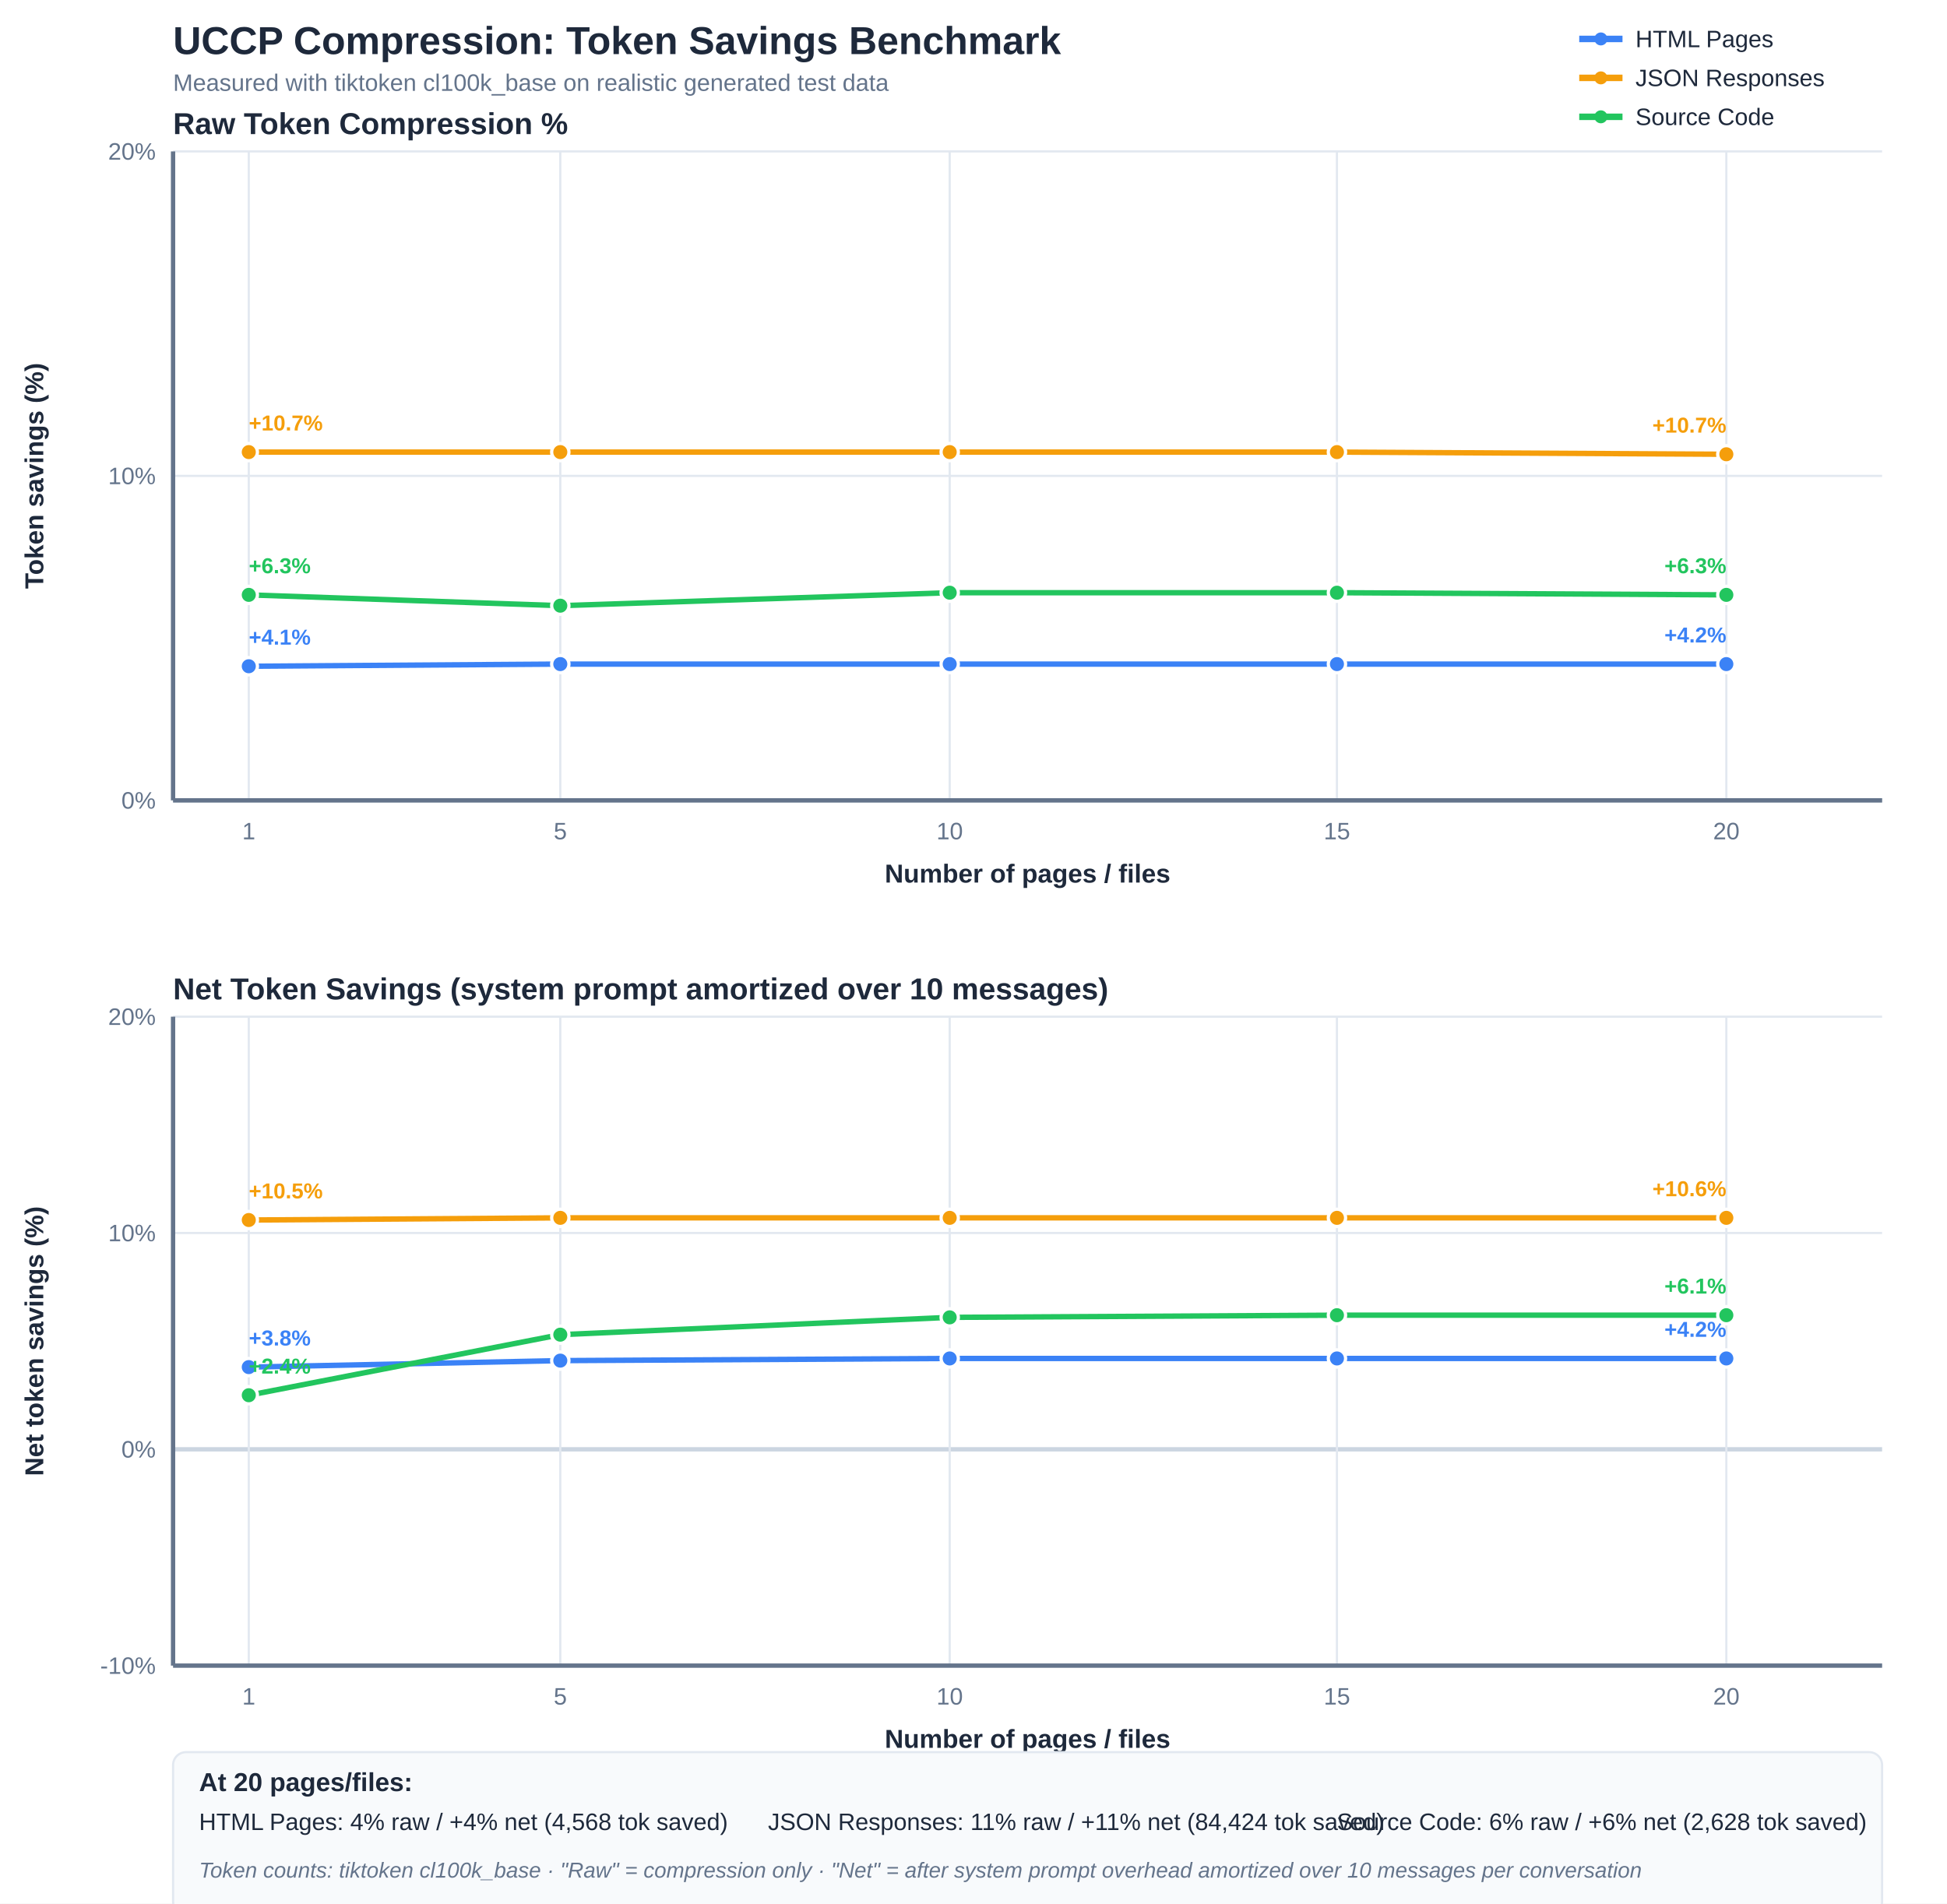
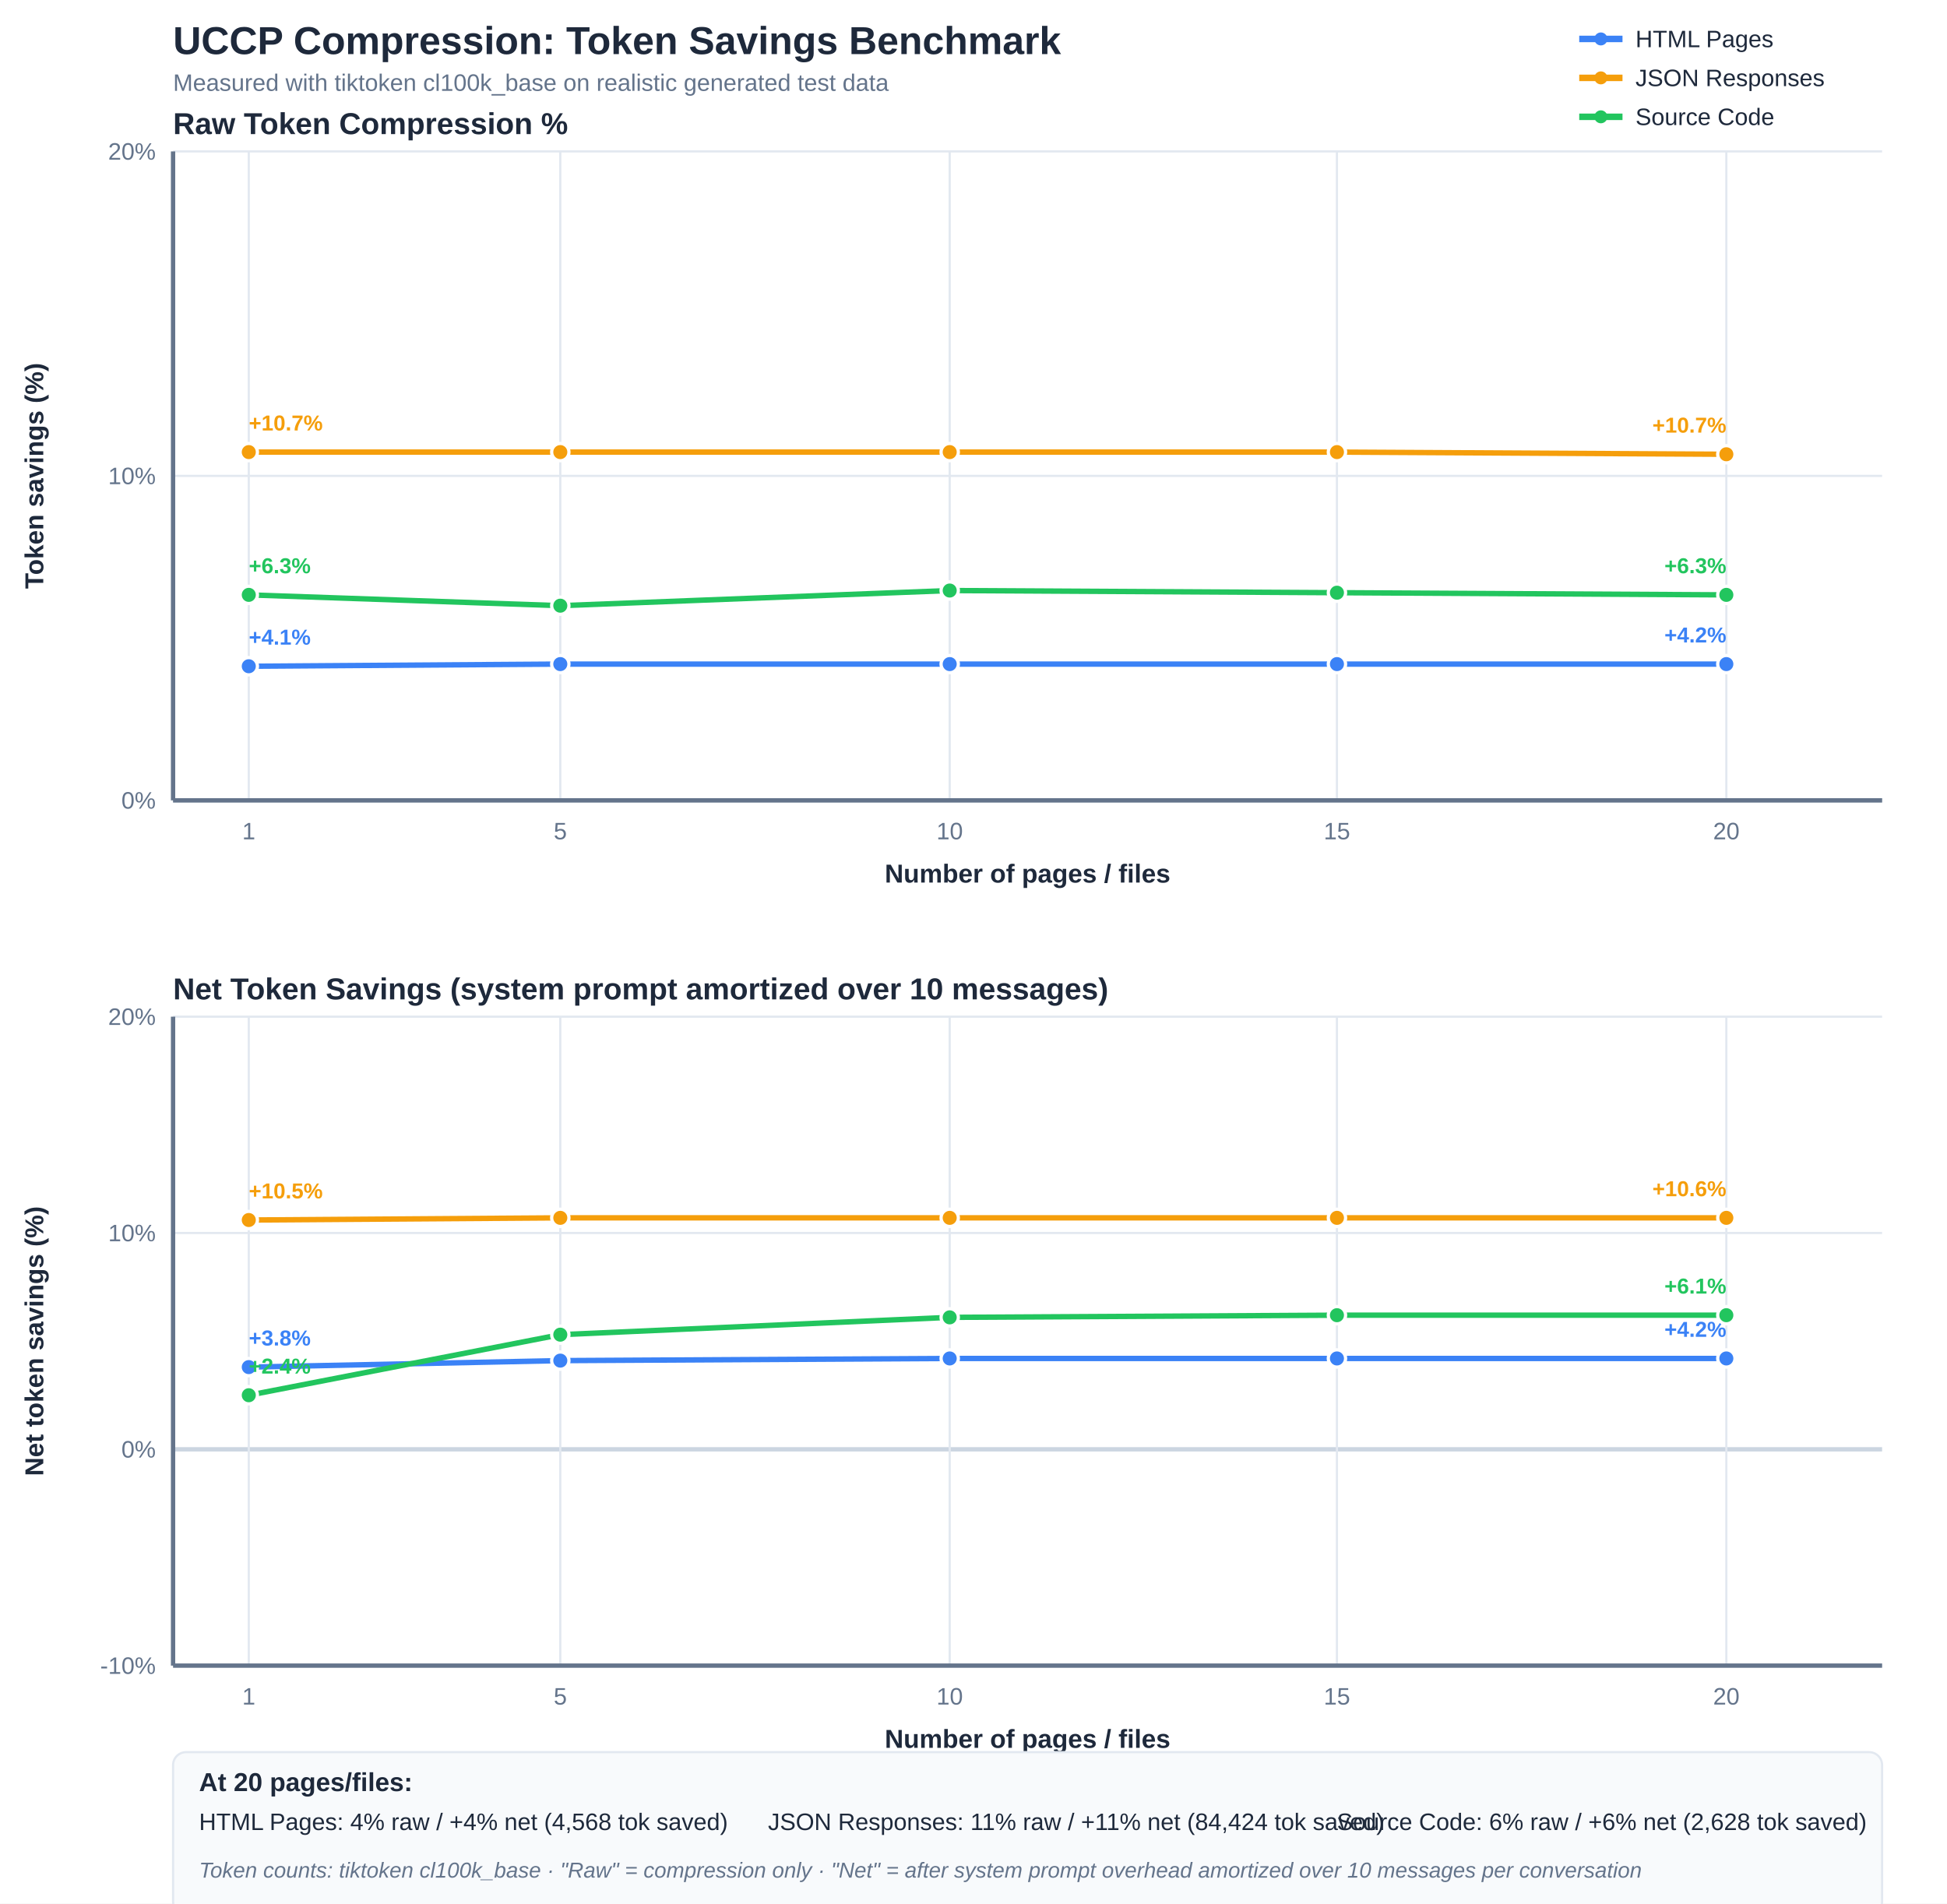
<svg xmlns="http://www.w3.org/2000/svg" width="900" height="880" viewBox="0 0 900 880">
  <rect width="900" height="880" fill="#ffffff" />
  <style>
    .title { font-family: Arial, Helvetica, sans-serif; font-size: 18px; font-weight: bold; fill: #1e293b; }
    .chart-title { font-family: Arial, Helvetica, sans-serif; font-size: 14px; font-weight: bold; fill: #1e293b; }
    .subtitle { font-family: Arial, Helvetica, sans-serif; font-size: 11px; fill: #64748b; }
    .axis-label { font-family: Arial, Helvetica, sans-serif; font-size: 11px; fill: #64748b; }
    .axis-title { font-family: Arial, Helvetica, sans-serif; font-size: 12px; fill: #1e293b; font-weight: bold; }
    .legend-text { font-family: Arial, Helvetica, sans-serif; font-size: 11px; fill: #1e293b; }
    .note { font-family: Arial, Helvetica, sans-serif; font-size: 10px; fill: #64748b; font-style: italic; }
    .data-label { font-family: Arial, Helvetica, sans-serif; font-size: 10px; font-weight: bold; }
    .summary-title { font-family: Arial, Helvetica, sans-serif; font-size: 12px; font-weight: bold; fill: #1e293b; }
    .summary-text { font-family: Arial, Helvetica, sans-serif; font-size: 11px; fill: #1e293b; }
  </style>
  <text x="80" y="25" class="title">UCCP Compression: Token Savings Benchmark</text>
  <text x="80" y="42" class="subtitle">Measured with tiktoken cl100k_base on realistic generated test data</text>
  <line x1="730" y1="18" x2="750" y2="18" stroke="#3b82f6" stroke-width="3" />
  <circle cx="740" cy="18" r="3" fill="#3b82f6" />
  <text x="756" y="18" class="legend-text" dominant-baseline="central">HTML Pages</text>
  <line x1="730" y1="36" x2="750" y2="36" stroke="#f59e0b" stroke-width="3" />
  <circle cx="740" cy="36" r="3" fill="#f59e0b" />
  <text x="756" y="36" class="legend-text" dominant-baseline="central">JSON Responses</text>
  <line x1="730" y1="54" x2="750" y2="54" stroke="#22c55e" stroke-width="3" />
  <circle cx="740" cy="54" r="3" fill="#22c55e" />
  <text x="756" y="54" class="legend-text" dominant-baseline="central">Source Code</text>
  <text x="80" y="62" class="chart-title">Raw Token Compression %</text>
  <line x1="80" y1="370" x2="870" y2="370" stroke="#cbd5e1" stroke-width="2" />
  <text x="72" y="370" class="axis-label" text-anchor="end" dominant-baseline="central">0%</text>
  <line x1="80" y1="220" x2="870" y2="220" stroke="#e2e8f0" stroke-width="1" />
  <text x="72" y="220" class="axis-label" text-anchor="end" dominant-baseline="central">10%</text>
  <line x1="80" y1="70" x2="870" y2="70" stroke="#e2e8f0" stroke-width="1" />
  <text x="72" y="70" class="axis-label" text-anchor="end" dominant-baseline="central">20%</text>
  <line x1="115" y1="70" x2="115" y2="370" stroke="#e2e8f0" stroke-width="1" />
  <text x="115" y="388" class="axis-label" text-anchor="middle">1</text>
  <line x1="259" y1="70" x2="259" y2="370" stroke="#e2e8f0" stroke-width="1" />
  <text x="259" y="388" class="axis-label" text-anchor="middle">5</text>
  <line x1="439" y1="70" x2="439" y2="370" stroke="#e2e8f0" stroke-width="1" />
  <text x="439" y="388" class="axis-label" text-anchor="middle">10</text>
  <line x1="618" y1="70" x2="618" y2="370" stroke="#e2e8f0" stroke-width="1" />
  <text x="618" y="388" class="axis-label" text-anchor="middle">15</text>
  <line x1="798" y1="70" x2="798" y2="370" stroke="#e2e8f0" stroke-width="1" />
  <text x="798" y="388" class="axis-label" text-anchor="middle">20</text>
  <text x="475" y="408" class="axis-title" text-anchor="middle">Number of pages / files</text>
  <text x="20" y="220" class="axis-title" text-anchor="middle" transform="rotate(-90 20 220)">Token savings (%)</text>
  <line x1="80" y1="70" x2="80" y2="370" stroke="#64748b" stroke-width="2" />
  <line x1="80" y1="370" x2="870" y2="370" stroke="#64748b" stroke-width="2" />
  <polyline points="115,308 259,307 439,307 618,307 798,307" fill="none" stroke="#3b82f6" stroke-width="2.5" stroke-linejoin="round" />
  <circle cx="115" cy="308" r="4" fill="#3b82f6" stroke="white" stroke-width="1.5" />
  <text x="115" y="298" class="data-label" fill="#3b82f6" text-anchor="start">+4.1%</text>
  <circle cx="259" cy="307" r="4" fill="#3b82f6" stroke="white" stroke-width="1.5" />
  <circle cx="439" cy="307" r="4" fill="#3b82f6" stroke="white" stroke-width="1.5" />
  <circle cx="618" cy="307" r="4" fill="#3b82f6" stroke="white" stroke-width="1.5" />
  <circle cx="798" cy="307" r="4" fill="#3b82f6" stroke="white" stroke-width="1.5" />
  <text x="798" y="297" class="data-label" fill="#3b82f6" text-anchor="end">+4.2%</text>
  <polyline points="115,209 259,209 439,209 618,209 798,210" fill="none" stroke="#f59e0b" stroke-width="2.5" stroke-linejoin="round" />
  <circle cx="115" cy="209" r="4" fill="#f59e0b" stroke="white" stroke-width="1.5" />
  <text x="115" y="199" class="data-label" fill="#f59e0b" text-anchor="start">+10.7%</text>
  <circle cx="259" cy="209" r="4" fill="#f59e0b" stroke="white" stroke-width="1.5" />
  <circle cx="439" cy="209" r="4" fill="#f59e0b" stroke="white" stroke-width="1.5" />
  <circle cx="618" cy="209" r="4" fill="#f59e0b" stroke="white" stroke-width="1.5" />
  <circle cx="798" cy="210" r="4" fill="#f59e0b" stroke="white" stroke-width="1.5" />
  <text x="798" y="200" class="data-label" fill="#f59e0b" text-anchor="end">+10.7%</text>
-   <polyline points="115,275 259,280 439,274 618,274 798,275" fill="none" stroke="#22c55e" stroke-width="2.5" stroke-linejoin="round" />
+   <polyline points="115,275 259,280 439,273 618,274 798,275" fill="none" stroke="#22c55e" stroke-width="2.5" stroke-linejoin="round" />
  <circle cx="115" cy="275" r="4" fill="#22c55e" stroke="white" stroke-width="1.5" />
  <text x="115" y="265" class="data-label" fill="#22c55e" text-anchor="start">+6.3%</text>
  <circle cx="259" cy="280" r="4" fill="#22c55e" stroke="white" stroke-width="1.5" />
-   <circle cx="439" cy="274" r="4" fill="#22c55e" stroke="white" stroke-width="1.5" />
+   <circle cx="439" cy="273" r="4" fill="#22c55e" stroke="white" stroke-width="1.5" />
  <circle cx="618" cy="274" r="4" fill="#22c55e" stroke="white" stroke-width="1.5" />
  <circle cx="798" cy="275" r="4" fill="#22c55e" stroke="white" stroke-width="1.5" />
  <text x="798" y="265" class="data-label" fill="#22c55e" text-anchor="end">+6.3%</text>
  <text x="80" y="462" class="chart-title">Net Token Savings (system prompt amortized over 10 messages)</text>
  <line x1="80" y1="770" x2="870" y2="770" stroke="#e2e8f0" stroke-width="1" />
  <text x="72" y="770" class="axis-label" text-anchor="end" dominant-baseline="central">-10%</text>
  <line x1="80" y1="670" x2="870" y2="670" stroke="#cbd5e1" stroke-width="2" />
  <text x="72" y="670" class="axis-label" text-anchor="end" dominant-baseline="central">0%</text>
  <line x1="80" y1="570" x2="870" y2="570" stroke="#e2e8f0" stroke-width="1" />
  <text x="72" y="570" class="axis-label" text-anchor="end" dominant-baseline="central">10%</text>
  <line x1="80" y1="470" x2="870" y2="470" stroke="#e2e8f0" stroke-width="1" />
  <text x="72" y="470" class="axis-label" text-anchor="end" dominant-baseline="central">20%</text>
  <line x1="115" y1="470" x2="115" y2="770" stroke="#e2e8f0" stroke-width="1" />
  <text x="115" y="788" class="axis-label" text-anchor="middle">1</text>
  <line x1="259" y1="470" x2="259" y2="770" stroke="#e2e8f0" stroke-width="1" />
  <text x="259" y="788" class="axis-label" text-anchor="middle">5</text>
  <line x1="439" y1="470" x2="439" y2="770" stroke="#e2e8f0" stroke-width="1" />
  <text x="439" y="788" class="axis-label" text-anchor="middle">10</text>
  <line x1="618" y1="470" x2="618" y2="770" stroke="#e2e8f0" stroke-width="1" />
  <text x="618" y="788" class="axis-label" text-anchor="middle">15</text>
  <line x1="798" y1="470" x2="798" y2="770" stroke="#e2e8f0" stroke-width="1" />
  <text x="798" y="788" class="axis-label" text-anchor="middle">20</text>
  <text x="475" y="808" class="axis-title" text-anchor="middle">Number of pages / files</text>
  <text x="20" y="620" class="axis-title" text-anchor="middle" transform="rotate(-90 20 620)">Net token savings (%)</text>
  <line x1="80" y1="470" x2="80" y2="770" stroke="#64748b" stroke-width="2" />
  <line x1="80" y1="770" x2="870" y2="770" stroke="#64748b" stroke-width="2" />
  <polyline points="115,632 259,629 439,628 618,628 798,628" fill="none" stroke="#3b82f6" stroke-width="2.5" stroke-linejoin="round" />
  <circle cx="115" cy="632" r="4" fill="#3b82f6" stroke="white" stroke-width="1.5" />
  <text x="115" y="622" class="data-label" fill="#3b82f6" text-anchor="start">+3.8%</text>
  <circle cx="259" cy="629" r="4" fill="#3b82f6" stroke="white" stroke-width="1.5" />
  <circle cx="439" cy="628" r="4" fill="#3b82f6" stroke="white" stroke-width="1.5" />
  <circle cx="618" cy="628" r="4" fill="#3b82f6" stroke="white" stroke-width="1.5" />
  <circle cx="798" cy="628" r="4" fill="#3b82f6" stroke="white" stroke-width="1.5" />
  <text x="798" y="618" class="data-label" fill="#3b82f6" text-anchor="end">+4.2%</text>
  <polyline points="115,564 259,563 439,563 618,563 798,563" fill="none" stroke="#f59e0b" stroke-width="2.5" stroke-linejoin="round" />
  <circle cx="115" cy="564" r="4" fill="#f59e0b" stroke="white" stroke-width="1.5" />
  <text x="115" y="554" class="data-label" fill="#f59e0b" text-anchor="start">+10.5%</text>
  <circle cx="259" cy="563" r="4" fill="#f59e0b" stroke="white" stroke-width="1.5" />
  <circle cx="439" cy="563" r="4" fill="#f59e0b" stroke="white" stroke-width="1.5" />
  <circle cx="618" cy="563" r="4" fill="#f59e0b" stroke="white" stroke-width="1.5" />
  <circle cx="798" cy="563" r="4" fill="#f59e0b" stroke="white" stroke-width="1.5" />
  <text x="798" y="553" class="data-label" fill="#f59e0b" text-anchor="end">+10.6%</text>
  <polyline points="115,645 259,617 439,609 618,608 798,608" fill="none" stroke="#22c55e" stroke-width="2.5" stroke-linejoin="round" />
  <circle cx="115" cy="645" r="4" fill="#22c55e" stroke="white" stroke-width="1.5" />
  <text x="115" y="635" class="data-label" fill="#22c55e" text-anchor="start">+2.4%</text>
  <circle cx="259" cy="617" r="4" fill="#22c55e" stroke="white" stroke-width="1.5" />
  <circle cx="439" cy="609" r="4" fill="#22c55e" stroke="white" stroke-width="1.5" />
  <circle cx="618" cy="608" r="4" fill="#22c55e" stroke="white" stroke-width="1.5" />
  <circle cx="798" cy="608" r="4" fill="#22c55e" stroke="white" stroke-width="1.5" />
  <text x="798" y="598" class="data-label" fill="#22c55e" text-anchor="end">+6.1%</text>
  <rect x="80" y="810" width="790" height="75" rx="6" fill="#f8fafc" stroke="#e2e8f0" stroke-width="1" />
  <text x="92" y="828" class="summary-title">At 20 pages/files:</text>
  <text x="92" y="846" class="summary-text" fill="#3b82f6">HTML Pages: 4% raw / +4% net (4,568 tok saved)</text>
  <text x="355" y="846" class="summary-text" fill="#f59e0b">JSON Responses: 11% raw / +11% net (84,424 tok saved)</text>
  <text x="618" y="846" class="summary-text" fill="#22c55e">Source Code: 6% raw / +6% net (2,628 tok saved)</text>
  <text x="92" y="868" class="note">Token counts: tiktoken cl100k_base · "Raw" = compression only · "Net" = after system prompt overhead amortized over 10 messages per conversation</text>
</svg>
